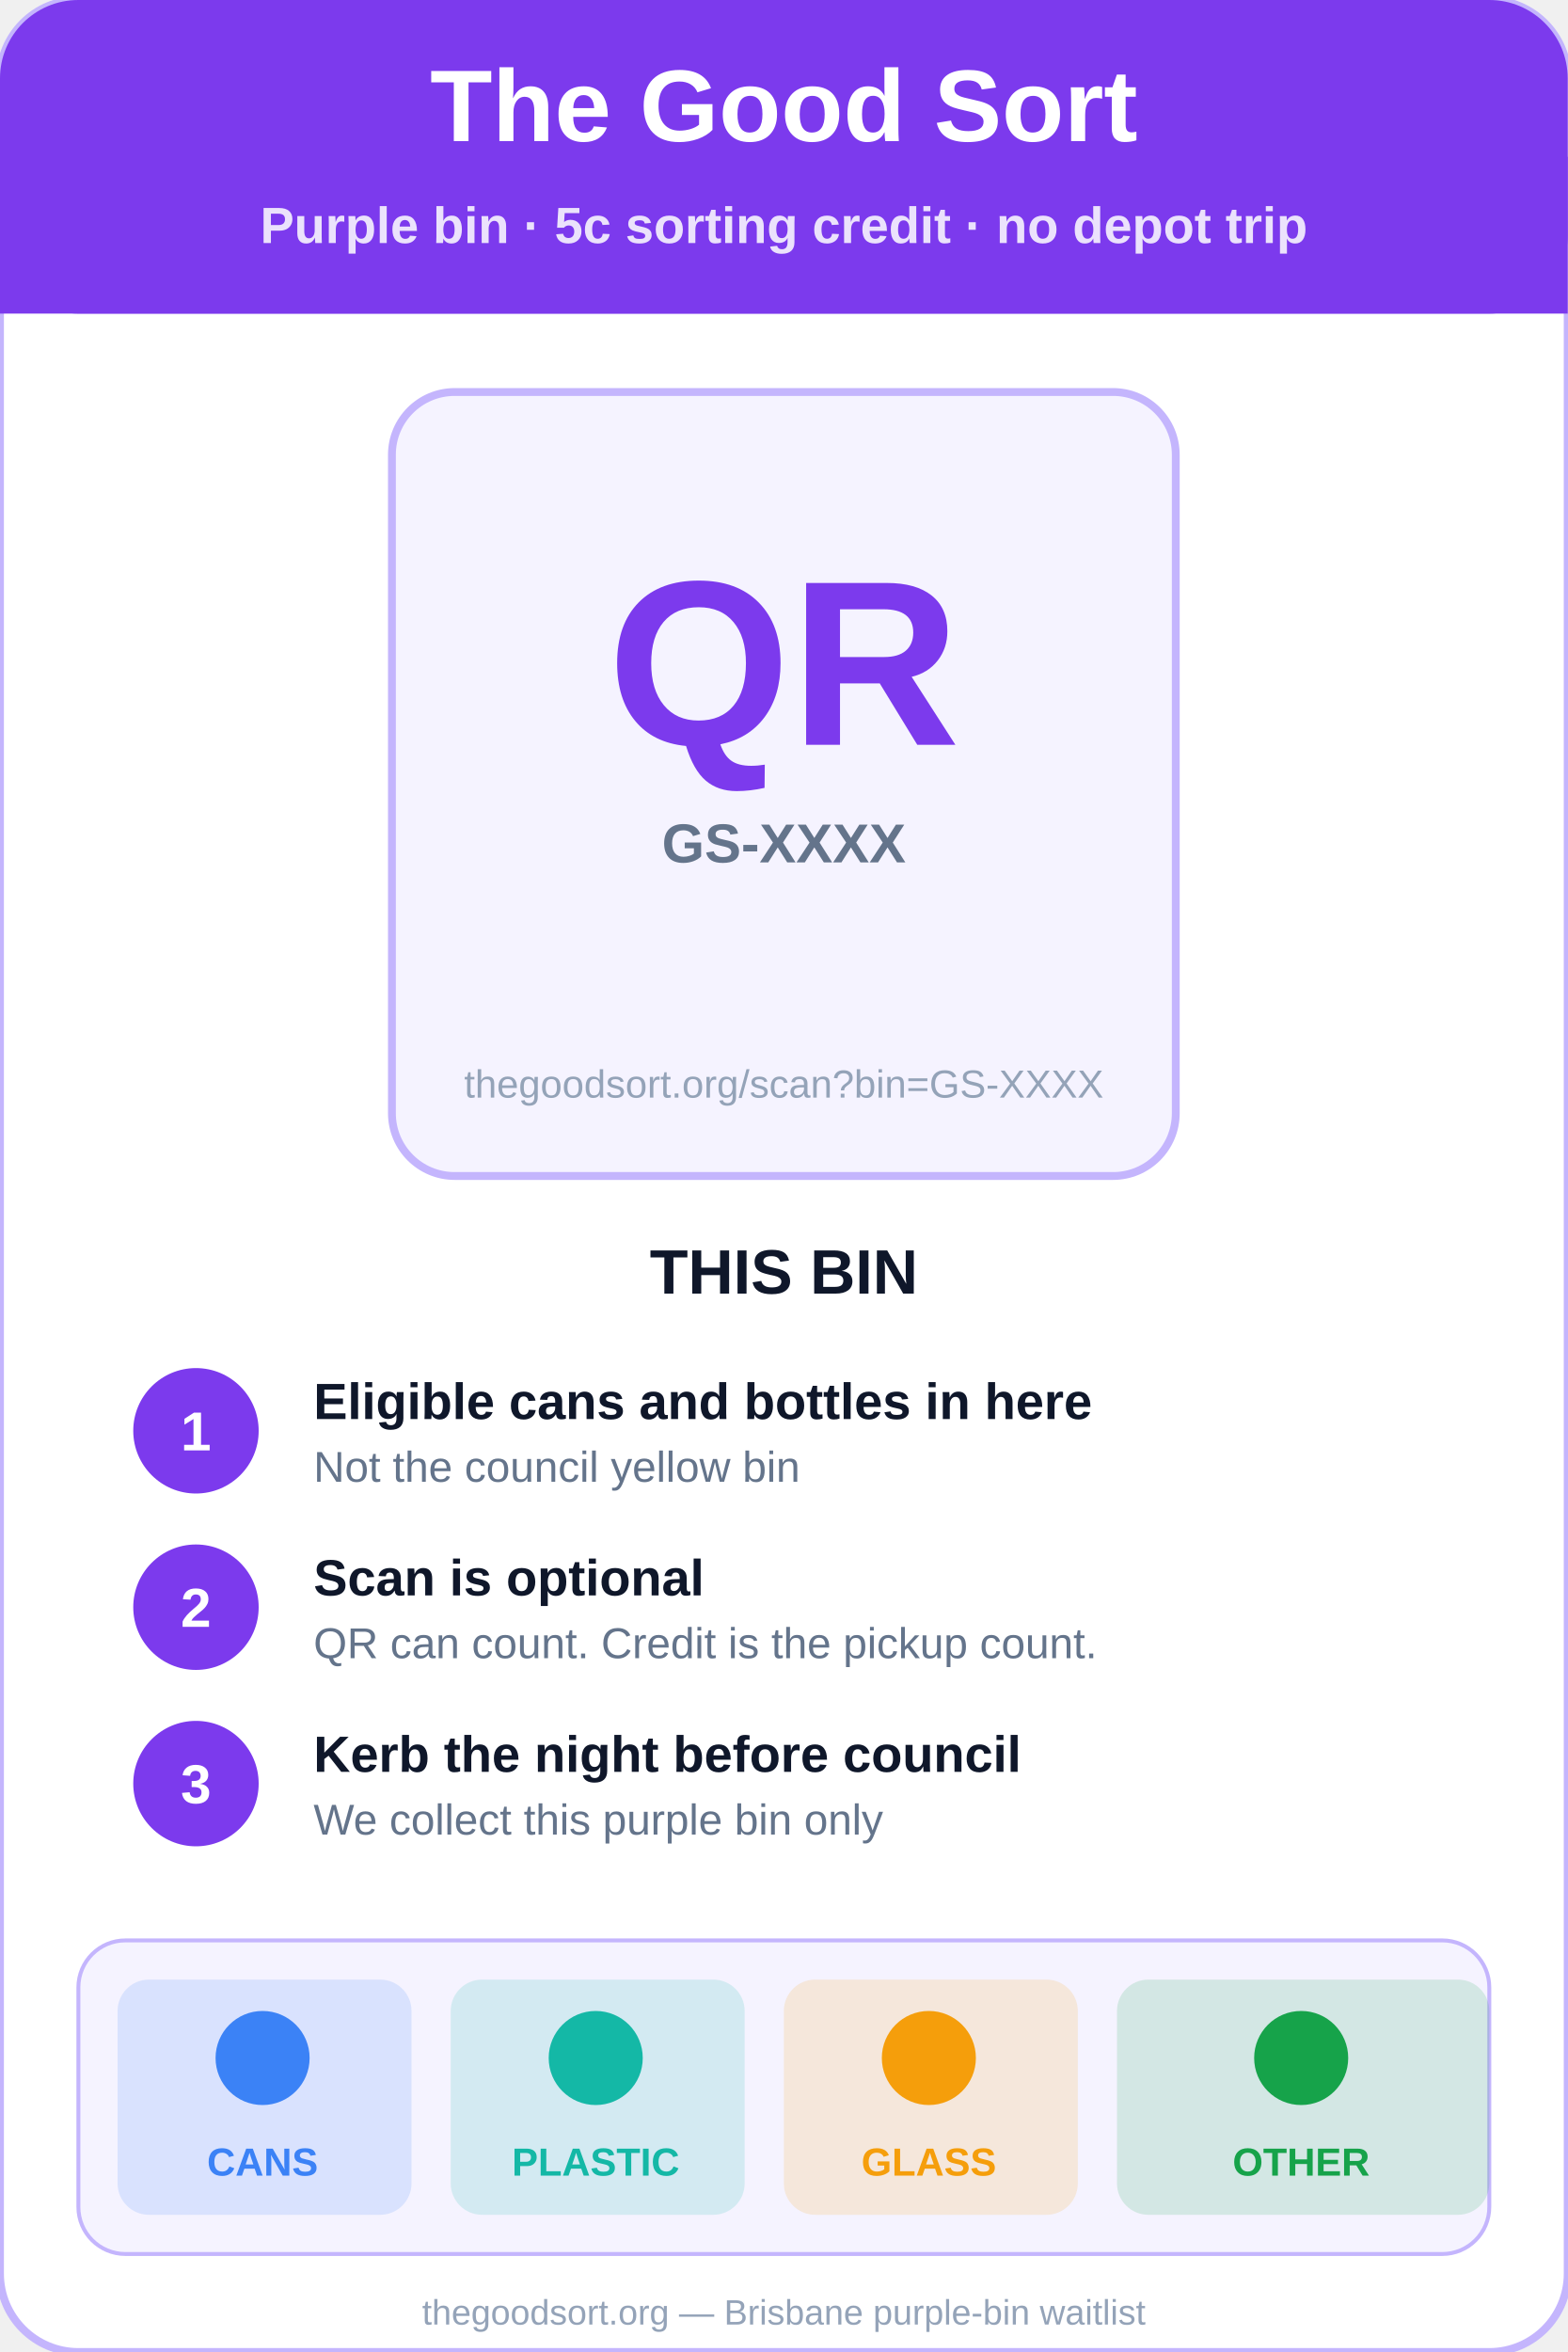
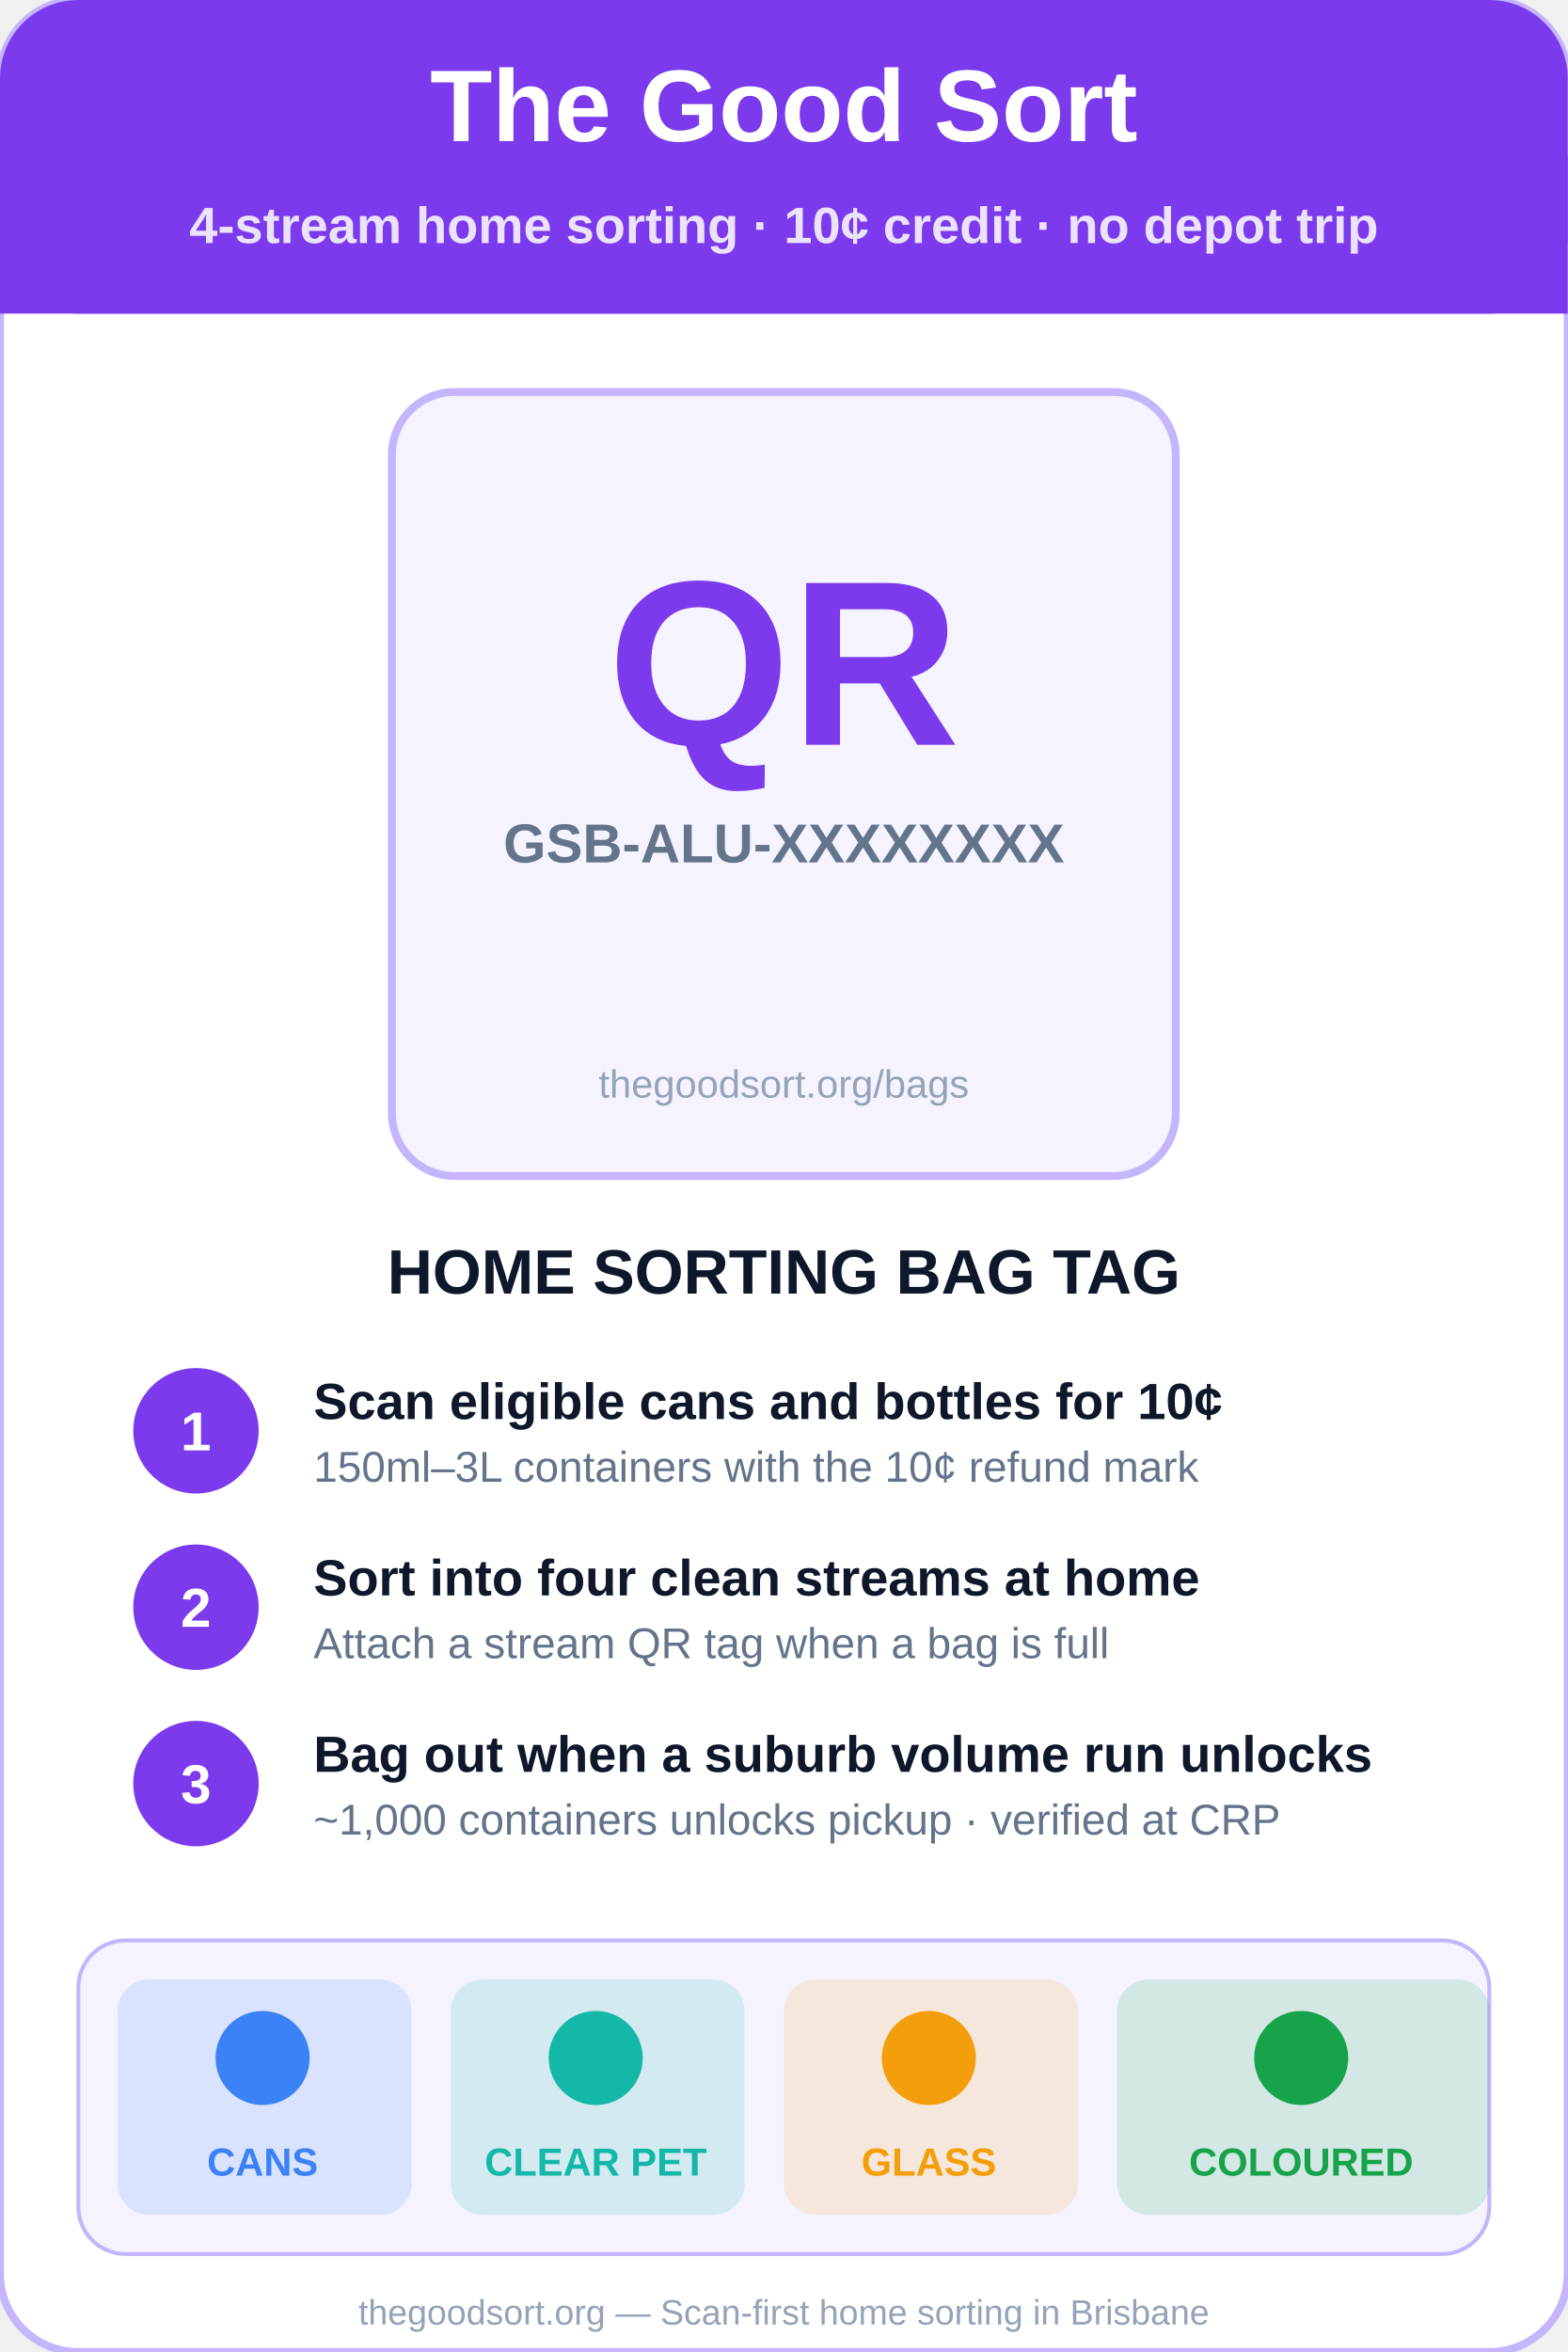
<svg xmlns="http://www.w3.org/2000/svg" viewBox="0 0 400 600" font-family="system-ui, Arial, sans-serif">
  <rect width="400" height="600" rx="20" fill="white" stroke="#c4b5fd" stroke-width="2" />
  <rect x="0" y="0" width="400" height="80" rx="20" fill="#7c3aed" />
  <rect x="0" y="40" width="400" height="40" fill="#7c3aed" />
  <text x="200" y="36" text-anchor="middle" fill="white" font-size="26" font-weight="800">The Good Sort</text>
-   <text x="200" y="62" text-anchor="middle" fill="rgba(255,255,255,0.85)" font-size="13" font-weight="600">Purple bin · 5c sorting credit · no depot trip</text>
+   <text x="200" y="62" text-anchor="middle" fill="rgba(255,255,255,0.85)" font-size="13" font-weight="600">4-stream home sorting · 10¢ credit · no depot trip</text>
  <rect x="100" y="100" width="200" height="200" rx="16" fill="#f5f3ff" stroke="#c4b5fd" stroke-width="2" />
  <text x="200" y="190" text-anchor="middle" fill="#7c3aed" font-size="60" font-weight="800">QR</text>
-   <text x="200" y="220" text-anchor="middle" fill="#64748b" font-size="14" font-weight="600">GS-XXXX</text>
-   <text x="200" y="280" text-anchor="middle" fill="#94a3b8" font-size="10">thegoodsort.org/scan?bin=GS-XXXX</text>
-   <text x="200" y="330" text-anchor="middle" fill="#0f172a" font-size="16" font-weight="800">THIS BIN</text>
+   <text x="200" y="220" text-anchor="middle" fill="#64748b" font-size="14" font-weight="600">GSB-ALU-XXXXXXXX</text>
+   <text x="200" y="280" text-anchor="middle" fill="#94a3b8" font-size="10">thegoodsort.org/bags</text>
+   <text x="200" y="330" text-anchor="middle" fill="#0f172a" font-size="16" font-weight="800">HOME SORTING BAG TAG</text>
  <circle cx="50" cy="365" r="16" fill="#7c3aed" />
  <text x="50" y="370" text-anchor="middle" fill="white" font-size="14" font-weight="800">1</text>
-   <text x="80" y="362" fill="#0f172a" font-size="13" font-weight="700">Eligible cans and bottles in here</text>
-   <text x="80" y="378" fill="#64748b" font-size="11">Not the council yellow bin</text>
+   <text x="80" y="362" fill="#0f172a" font-size="13" font-weight="700">Scan eligible cans and bottles for 10¢</text>
+   <text x="80" y="378" fill="#64748b" font-size="11">150ml–3L containers with the 10¢ refund mark</text>
  <circle cx="50" cy="410" r="16" fill="#7c3aed" />
  <text x="50" y="415" text-anchor="middle" fill="white" font-size="14" font-weight="800">2</text>
-   <text x="80" y="407" fill="#0f172a" font-size="13" font-weight="700">Scan is optional</text>
-   <text x="80" y="423" fill="#64748b" font-size="11">QR can count. Credit is the pickup count.</text>
+   <text x="80" y="407" fill="#0f172a" font-size="13" font-weight="700">Sort into four clean streams at home</text>
+   <text x="80" y="423" fill="#64748b" font-size="11">Attach a stream QR tag when a bag is full</text>
  <circle cx="50" cy="455" r="16" fill="#7c3aed" />
  <text x="50" y="460" text-anchor="middle" fill="white" font-size="14" font-weight="800">3</text>
-   <text x="80" y="452" fill="#0f172a" font-size="13" font-weight="700">Kerb the night before council</text>
-   <text x="80" y="468" fill="#64748b" font-size="11">We collect this purple bin only</text>
+   <text x="80" y="452" fill="#0f172a" font-size="13" font-weight="700">Bag out when a suburb volume run unlocks</text>
+   <text x="80" y="468" fill="#64748b" font-size="11">~1,000 containers unlocks pickup · verified at CRP</text>
  <rect x="20" y="495" width="360" height="80" rx="12" fill="#f5f3ff" stroke="#c4b5fd" stroke-width="1" />
  <rect x="30" y="505" width="75" height="60" rx="8" fill="#3b82f6" opacity="0.15" />
  <circle cx="67" cy="525" r="12" fill="#3b82f6" />
  <text x="67" y="555" text-anchor="middle" fill="#3b82f6" font-size="10" font-weight="700">CANS</text>
  <rect x="115" y="505" width="75" height="60" rx="8" fill="#14b8a6" opacity="0.15" />
  <circle cx="152" cy="525" r="12" fill="#14b8a6" />
-   <text x="152" y="555" text-anchor="middle" fill="#14b8a6" font-size="10" font-weight="700">PLASTIC</text>
+   <text x="152" y="555" text-anchor="middle" fill="#14b8a6" font-size="10" font-weight="700">CLEAR PET</text>
  <rect x="200" y="505" width="75" height="60" rx="8" fill="#f59e0b" opacity="0.15" />
  <circle cx="237" cy="525" r="12" fill="#f59e0b" />
  <text x="237" y="555" text-anchor="middle" fill="#f59e0b" font-size="10" font-weight="700">GLASS</text>
  <rect x="285" y="505" width="95" height="60" rx="8" fill="#16a34a" opacity="0.15" />
  <circle cx="332" cy="525" r="12" fill="#16a34a" />
-   <text x="332" y="555" text-anchor="middle" fill="#16a34a" font-size="10" font-weight="700">OTHER</text>
-   <text x="200" y="593" text-anchor="middle" fill="#94a3b8" font-size="9">thegoodsort.org — Brisbane purple-bin waitlist</text>
+   <text x="332" y="555" text-anchor="middle" fill="#16a34a" font-size="10" font-weight="700">COLOURED</text>
+   <text x="200" y="593" text-anchor="middle" fill="#94a3b8" font-size="9">thegoodsort.org — Scan-first home sorting in Brisbane</text>
</svg>
